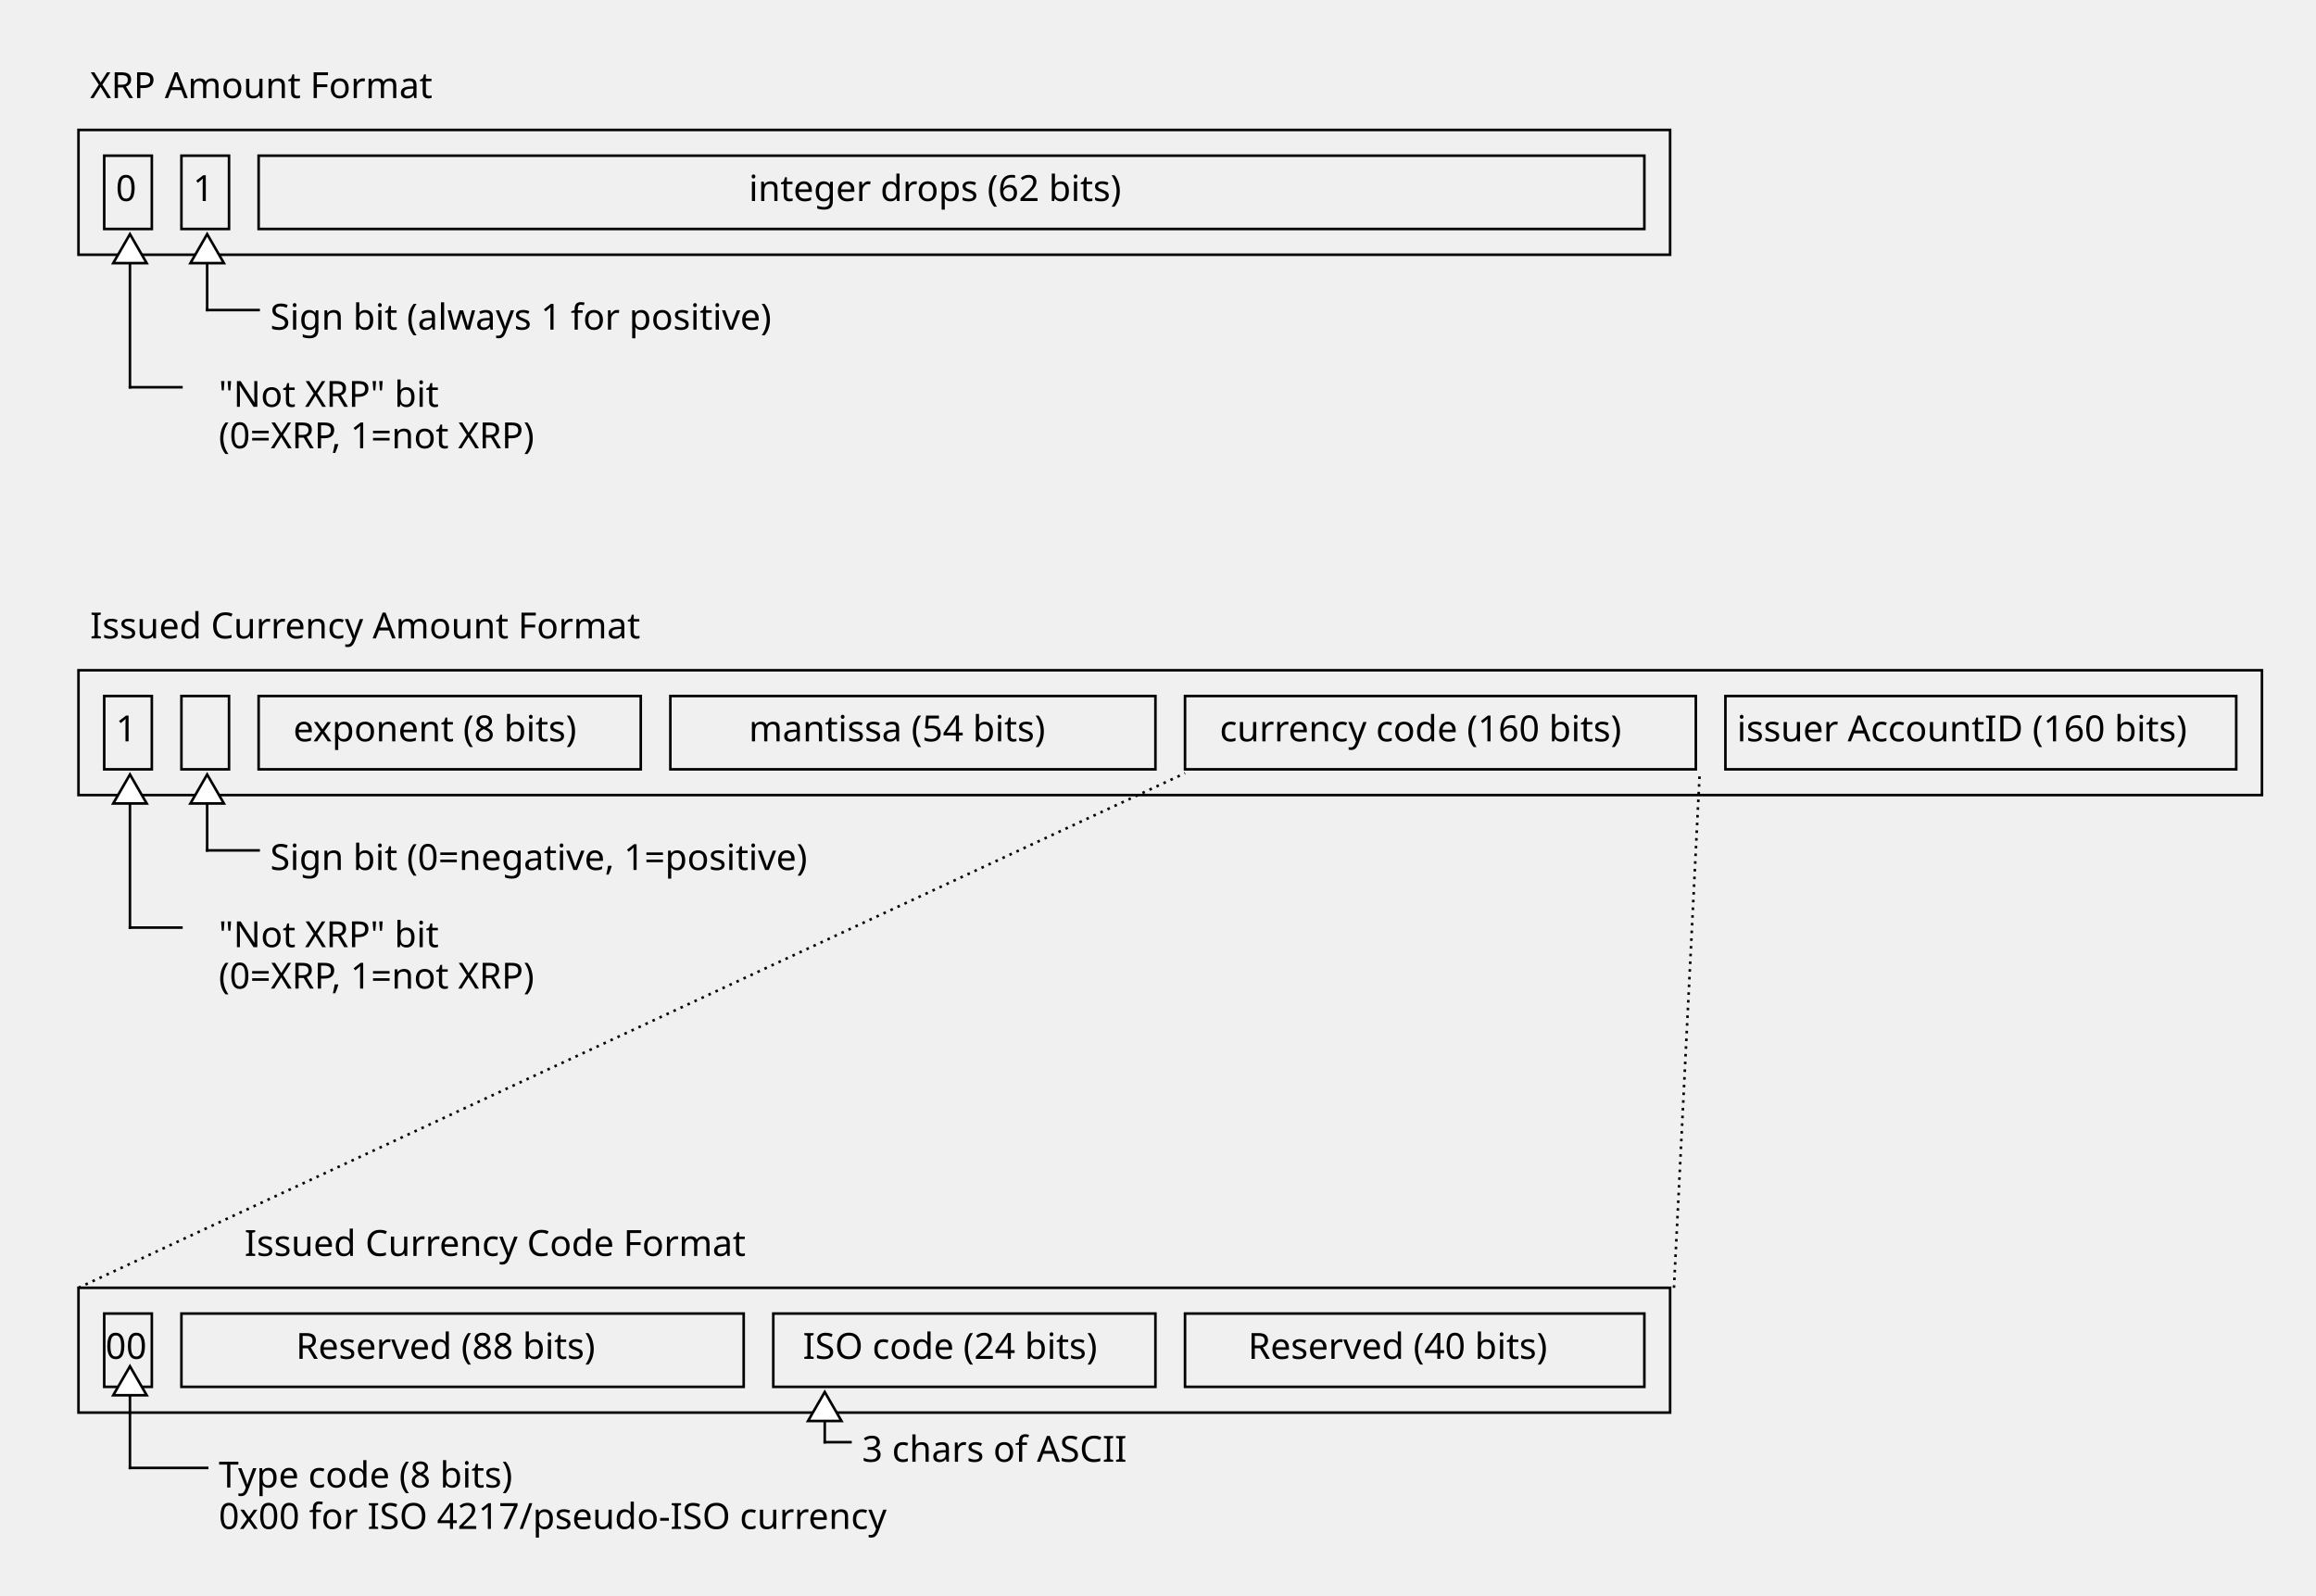
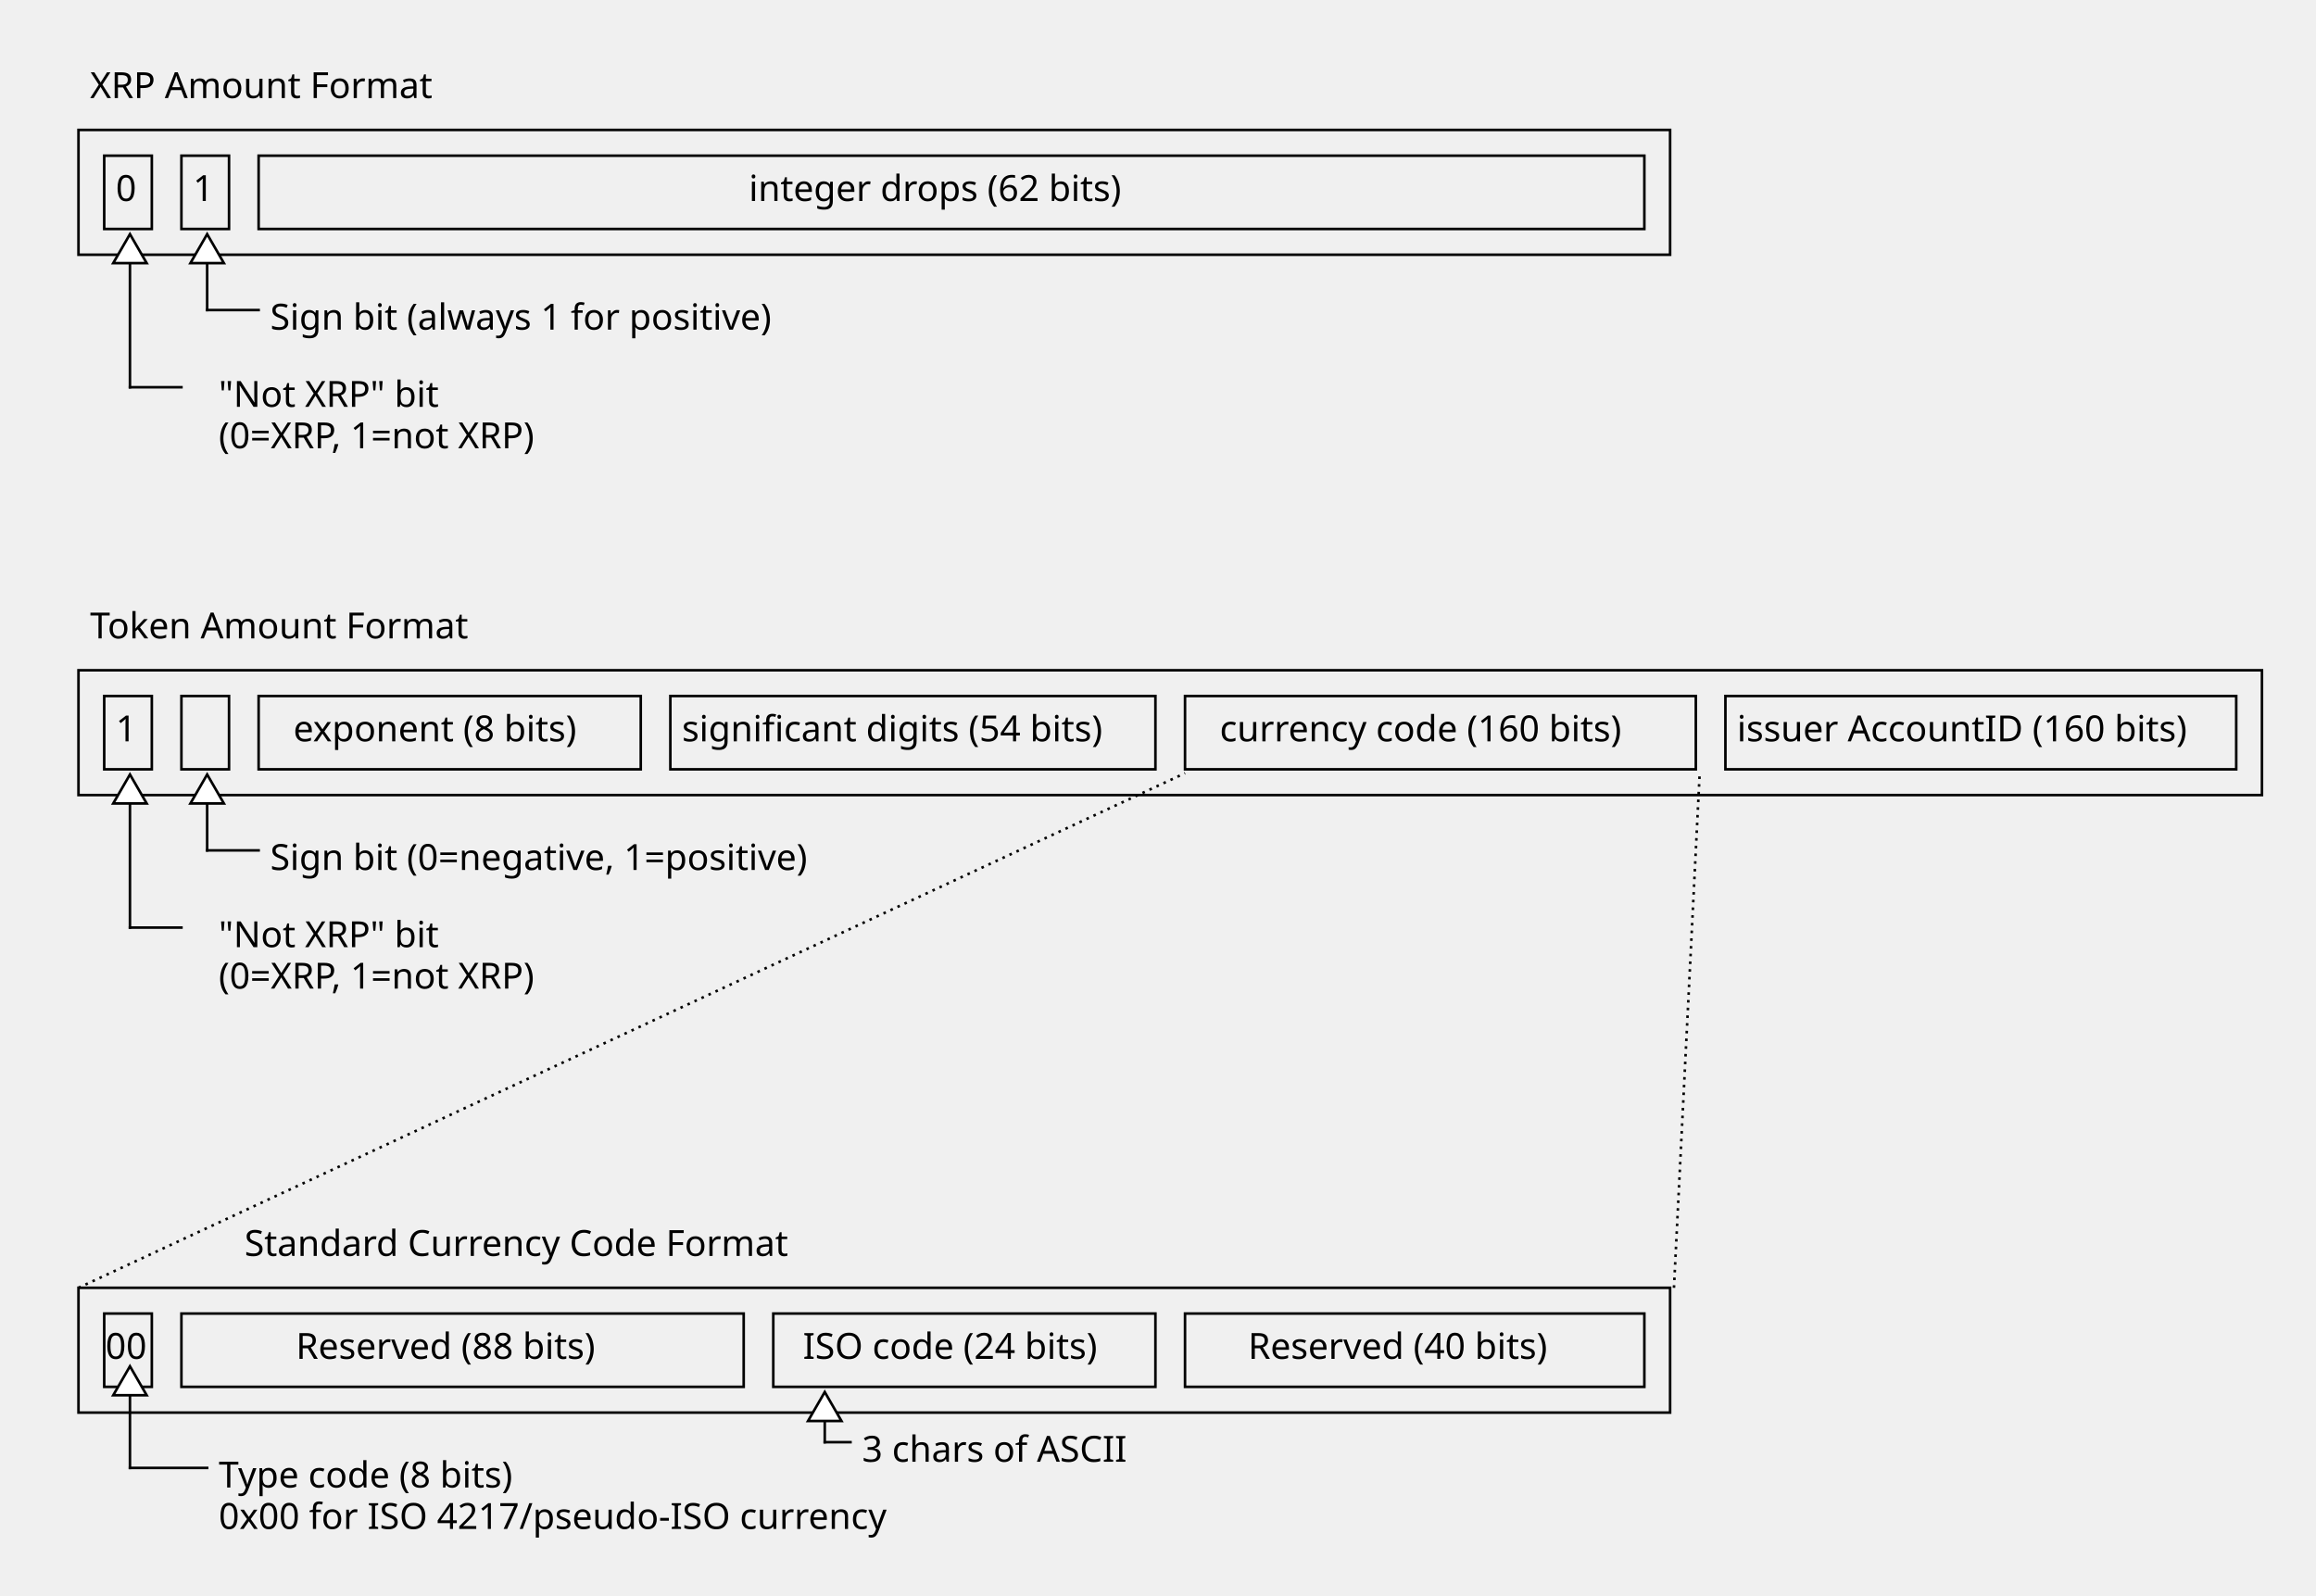
<svg xmlns="http://www.w3.org/2000/svg" fill-opacity="1" color-rendering="auto" color-interpolation="auto" text-rendering="auto" stroke="black" stroke-linecap="square" width="900" stroke-miterlimit="10" shape-rendering="auto" stroke-opacity="1" fill="black" stroke-dasharray="none" font-weight="normal" stroke-width="1" viewBox="0 0 900 620" height="620" font-family="'Dialog'" font-style="normal" stroke-linejoin="miter" font-size="12px" stroke-dashoffset="0" image-rendering="auto">
  <defs id="genericDefs" />
  <g>
    <defs id="defs1">
      <clipPath clipPathUnits="userSpaceOnUse" id="clipPath1">
        <path d="M0 0 L2147483647 0 L2147483647 2147483647 L0 2147483647 L0 0 Z" />
      </clipPath>
      <clipPath clipPathUnits="userSpaceOnUse" id="clipPath2">
        <path d="M0 0 L0 50 L620 50 L620 0 Z" />
      </clipPath>
      <clipPath clipPathUnits="userSpaceOnUse" id="clipPath3">
        <path d="M0 0 L0 30 L240 30 L240 0 Z" />
      </clipPath>
      <clipPath clipPathUnits="userSpaceOnUse" id="clipPath4">
        <path d="M0 0 L0 50 L850 50 L850 0 Z" />
      </clipPath>
      <clipPath clipPathUnits="userSpaceOnUse" id="clipPath5">
        <path d="M0 0 L0 30 L160 30 L160 0 Z" />
      </clipPath>
      <clipPath clipPathUnits="userSpaceOnUse" id="clipPath6">
        <path d="M0 0 L0 30 L540 30 L540 0 Z" />
      </clipPath>
      <clipPath clipPathUnits="userSpaceOnUse" id="clipPath7">
        <path d="M0 0 L0 60 L160 60 L160 0 Z" />
      </clipPath>
      <clipPath clipPathUnits="userSpaceOnUse" id="clipPath8">
        <path d="M0 0 L0 30 L260 30 L260 0 Z" />
      </clipPath>
      <clipPath clipPathUnits="userSpaceOnUse" id="clipPath9">
        <path d="M0 0 L0 30 L20 30 L20 0 Z" />
      </clipPath>
      <clipPath clipPathUnits="userSpaceOnUse" id="clipPath10">
        <path d="M0 0 L0 30 L130 30 L130 0 Z" />
      </clipPath>
      <clipPath clipPathUnits="userSpaceOnUse" id="clipPath11">
        <path d="M0 0 L0 30 L150 30 L150 0 Z" />
      </clipPath>
      <clipPath clipPathUnits="userSpaceOnUse" id="clipPath12">
        <path d="M0 0 L0 30 L180 30 L180 0 Z" />
      </clipPath>
      <clipPath clipPathUnits="userSpaceOnUse" id="clipPath13">
        <path d="M0 0 L0 30 L220 30 L220 0 Z" />
      </clipPath>
      <clipPath clipPathUnits="userSpaceOnUse" id="clipPath14">
        <path d="M0 0 L0 40 L300 40 L300 0 Z" />
      </clipPath>
      <clipPath clipPathUnits="userSpaceOnUse" id="clipPath15">
        <path d="M0 0 L0 30 L200 30 L200 0 Z" />
      </clipPath>
      <clipPath clipPathUnits="userSpaceOnUse" id="clipPath16">
        <path d="M0 0 L0 30 L190 30 L190 0 Z" />
      </clipPath>
      <clipPath clipPathUnits="userSpaceOnUse" id="clipPath17">
        <path d="M0 0 L0 90 L50 90 L50 0 Z" />
      </clipPath>
      <clipPath clipPathUnits="userSpaceOnUse" id="clipPath18">
        <path d="M0 0 L0 60 L50 60 L50 0 Z" />
      </clipPath>
      <clipPath clipPathUnits="userSpaceOnUse" id="clipPath19">
        <path d="M0 0 L0 230 L40 230 L40 0 Z" />
      </clipPath>
      <clipPath clipPathUnits="userSpaceOnUse" id="clipPath20">
        <path d="M0 0 L0 230 L460 230 L460 0 Z" />
      </clipPath>
      <clipPath clipPathUnits="userSpaceOnUse" id="clipPath21">
        <path d="M0 0 L0 50 L40 50 L40 0 Z" />
      </clipPath>
      <clipPath clipPathUnits="userSpaceOnUse" id="clipPath22">
        <path d="M0 0 L0 70 L60 70 L60 0 Z" />
      </clipPath>
    </defs>
    <g fill="rgb(255,255,255)" fill-opacity="0" transform="translate(30,500)" stroke-opacity="0" stroke="rgb(255,255,255)">
      <rect x="0.5" width="618.5" height="48.5" y="0.5" clip-path="url(#clipPath2)" stroke="none" />
    </g>
    <g transform="translate(30,500)">
      <rect fill="none" x="0.5" width="618.5" height="48.5" y="0.5" clip-path="url(#clipPath2)" />
    </g>
    <g font-family="sans-serif" font-size="14px" transform="translate(90,470)">
-       <text x="5" xml:space="preserve" y="18.109" clip-path="url(#clipPath3)" stroke="none">Issued Currency Code Format</text>
+       <text x="5" xml:space="preserve" y="18.109" clip-path="url(#clipPath3)" stroke="none">Standard Currency Code Format</text>
    </g>
    <g fill="rgb(255,255,255)" fill-opacity="0" transform="translate(30,260)" stroke-opacity="0" stroke="rgb(255,255,255)">
      <rect x="0.5" width="848.5" height="48.5" y="0.5" clip-path="url(#clipPath4)" stroke="none" />
    </g>
    <g transform="translate(30,260)">
      <rect fill="none" x="0.5" width="848.5" height="48.5" y="0.5" clip-path="url(#clipPath4)" />
    </g>
    <g font-family="sans-serif" font-size="14px" transform="translate(30,230)">
-       <text x="5" xml:space="preserve" y="18.109" clip-path="url(#clipPath3)" stroke="none">Issued Currency Amount Format</text>
+       <text x="5" xml:space="preserve" y="18.109" clip-path="url(#clipPath3)" stroke="none">Token Amount Format</text>
    </g>
    <g font-family="sans-serif" font-size="14px" transform="translate(30,20)">
      <text x="5" xml:space="preserve" y="18.109" clip-path="url(#clipPath5)" stroke="none">XRP Amount Format</text>
    </g>
    <g fill="rgb(255,255,255)" fill-opacity="0" transform="translate(30,50)" stroke-opacity="0" stroke="rgb(255,255,255)">
      <rect x="0.5" width="618.5" height="48.5" y="0.5" clip-path="url(#clipPath2)" stroke="none" />
    </g>
    <g transform="translate(30,50)">
      <rect fill="none" x="0.5" width="618.5" height="48.5" y="0.5" clip-path="url(#clipPath2)" />
    </g>
    <g fill="rgb(255,255,255)" fill-opacity="0" transform="translate(100,60)" stroke-opacity="0" stroke="rgb(255,255,255)">
      <rect x="0.5" width="538.5" height="28.5" y="0.5" clip-path="url(#clipPath6)" stroke="none" />
    </g>
    <g transform="translate(100,60)">
      <rect fill="none" x="0.5" width="538.5" height="28.5" y="0.5" clip-path="url(#clipPath6)" />
      <text x="191" font-size="14px" y="18.109" clip-path="url(#clipPath6)" font-family="sans-serif" stroke="none" xml:space="preserve">integer drops (62 bits)</text>
    </g>
    <g font-family="sans-serif" font-size="14px" transform="translate(80,140)">
      <text x="5" xml:space="preserve" y="18.109" clip-path="url(#clipPath7)" stroke="none">"Not XRP" bit</text>
      <text x="5" xml:space="preserve" y="34.219" clip-path="url(#clipPath7)" stroke="none">(0=XRP, 1=not XRP)</text>
    </g>
    <g font-family="sans-serif" font-size="14px" transform="translate(100,110)">
      <text x="5" xml:space="preserve" y="18.109" clip-path="url(#clipPath8)" stroke="none">Sign bit (always 1 for positive)</text>
    </g>
    <g fill="rgb(255,255,255)" fill-opacity="0" transform="translate(70,60)" stroke-opacity="0" stroke="rgb(255,255,255)">
      <rect x="0.5" width="18.5" height="28.5" y="0.5" clip-path="url(#clipPath9)" stroke="none" />
    </g>
    <g transform="translate(70,60)">
      <rect fill="none" x="0.5" width="18.5" height="28.5" y="0.5" clip-path="url(#clipPath9)" />
      <text x="5" font-size="14px" y="18.109" clip-path="url(#clipPath9)" font-family="sans-serif" stroke="none" xml:space="preserve">1</text>
    </g>
    <g fill="rgb(255,255,255)" fill-opacity="0" transform="translate(40,60)" stroke-opacity="0" stroke="rgb(255,255,255)">
      <rect x="0.5" width="18.5" height="28.5" y="0.5" clip-path="url(#clipPath9)" stroke="none" />
    </g>
    <g transform="translate(40,60)">
      <rect fill="none" x="0.5" width="18.5" height="28.5" y="0.5" clip-path="url(#clipPath9)" />
      <text x="5" font-size="14px" y="18.109" clip-path="url(#clipPath9)" font-family="sans-serif" stroke="none" xml:space="preserve">0</text>
    </g>
    <g font-family="sans-serif" font-size="14px" transform="translate(330,550)">
      <text x="5" xml:space="preserve" y="18.109" clip-path="url(#clipPath10)" stroke="none">3 chars of ASCII</text>
    </g>
    <g fill="rgb(255,255,255)" fill-opacity="0" transform="translate(300,510)" stroke-opacity="0" stroke="rgb(255,255,255)">
      <rect x="0.5" width="148.5" height="28.5" y="0.5" clip-path="url(#clipPath11)" stroke="none" />
    </g>
    <g transform="translate(300,510)">
      <rect fill="none" x="0.5" width="148.5" height="28.5" y="0.5" clip-path="url(#clipPath11)" />
      <text x="12" font-size="14px" y="18.109" clip-path="url(#clipPath11)" font-family="sans-serif" stroke="none" xml:space="preserve">ISO code (24 bits)</text>
    </g>
    <g fill="rgb(255,255,255)" fill-opacity="0" transform="translate(460,510)" stroke-opacity="0" stroke="rgb(255,255,255)">
      <rect x="0.5" width="178.5" height="28.5" y="0.5" clip-path="url(#clipPath12)" stroke="none" />
    </g>
    <g transform="translate(460,510)">
      <rect fill="none" x="0.5" width="178.5" height="28.5" y="0.5" clip-path="url(#clipPath12)" />
      <text x="25" font-size="14px" y="18.109" clip-path="url(#clipPath12)" font-family="sans-serif" stroke="none" xml:space="preserve">Reserved (40 bits)</text>
    </g>
    <g fill="rgb(255,255,255)" fill-opacity="0" transform="translate(70,510)" stroke-opacity="0" stroke="rgb(255,255,255)">
      <rect x="0.5" width="218.5" height="28.5" y="0.5" clip-path="url(#clipPath13)" stroke="none" />
    </g>
    <g transform="translate(70,510)">
      <rect fill="none" x="0.5" width="218.5" height="28.5" y="0.5" clip-path="url(#clipPath13)" />
      <text x="45" font-size="14px" y="18.109" clip-path="url(#clipPath13)" font-family="sans-serif" stroke="none" xml:space="preserve">Reserved (88 bits)</text>
    </g>
    <g font-family="sans-serif" font-size="14px" transform="translate(80,560)">
      <text x="5" xml:space="preserve" y="18.109" clip-path="url(#clipPath14)" stroke="none">Type code (8 bits)</text>
      <text x="5" xml:space="preserve" y="34.219" clip-path="url(#clipPath14)" stroke="none">0x00 for ISO 4217/pseudo-ISO currency</text>
    </g>
    <g fill="rgb(255,255,255)" fill-opacity="0" transform="translate(40,510)" stroke-opacity="0" stroke="rgb(255,255,255)">
      <rect x="0.5" width="18.5" height="28.5" y="0.5" clip-path="url(#clipPath9)" stroke="none" />
    </g>
    <g transform="translate(40,510)">
      <rect fill="none" x="0.5" width="18.5" height="28.5" y="0.5" clip-path="url(#clipPath9)" />
      <text x="1" font-size="14px" y="18.109" clip-path="url(#clipPath9)" font-family="sans-serif" stroke="none" xml:space="preserve">00</text>
    </g>
    <g fill="rgb(255,255,255)" fill-opacity="0" transform="translate(670,270)" stroke-opacity="0" stroke="rgb(255,255,255)">
      <rect x="0.5" width="198.5" height="28.5" y="0.5" clip-path="url(#clipPath15)" stroke="none" />
    </g>
    <g transform="translate(670,270)">
      <rect fill="none" x="0.5" width="198.5" height="28.5" y="0.5" clip-path="url(#clipPath15)" />
      <text x="5" font-size="14px" y="18.109" clip-path="url(#clipPath15)" font-family="sans-serif" stroke="none" xml:space="preserve">issuer AccountID (160 bits)</text>
    </g>
    <g fill="rgb(255,255,255)" fill-opacity="0" transform="translate(460,270)" stroke-opacity="0" stroke="rgb(255,255,255)">
      <rect x="0.5" width="198.5" height="28.5" y="0.5" clip-path="url(#clipPath15)" stroke="none" />
    </g>
    <g transform="translate(460,270)">
      <rect fill="none" x="0.5" width="198.5" height="28.5" y="0.5" clip-path="url(#clipPath15)" />
      <text x="14" font-size="14px" y="18.109" clip-path="url(#clipPath15)" font-family="sans-serif" stroke="none" xml:space="preserve">currency code (160 bits)</text>
    </g>
    <g font-family="sans-serif" font-size="14px" transform="translate(80,350)">
      <text x="5" xml:space="preserve" y="18.109" clip-path="url(#clipPath7)" stroke="none">"Not XRP" bit</text>
      <text x="5" xml:space="preserve" y="34.219" clip-path="url(#clipPath7)" stroke="none">(0=XRP, 1=not XRP)</text>
    </g>
    <g font-family="sans-serif" font-size="14px" transform="translate(100,320)">
      <text x="5" xml:space="preserve" y="18.109" clip-path="url(#clipPath8)" stroke="none">Sign bit (0=negative, 1=positive)</text>
    </g>
    <g fill="rgb(255,255,255)" fill-opacity="0" transform="translate(260,270)" stroke-opacity="0" stroke="rgb(255,255,255)">
      <rect x="0.5" width="188.5" height="28.5" y="0.5" clip-path="url(#clipPath16)" stroke="none" />
    </g>
    <g transform="translate(260,270)">
      <rect fill="none" x="0.5" width="188.5" height="28.5" y="0.5" clip-path="url(#clipPath16)" />
-       <text x="31" font-size="14px" y="18.109" clip-path="url(#clipPath16)" font-family="sans-serif" stroke="none" xml:space="preserve">mantissa (54 bits)</text>
+       <text x="5" font-size="14px" y="18.109" clip-path="url(#clipPath16)" font-family="sans-serif" stroke="none" xml:space="preserve">significant digits (54 bits)</text>
    </g>
    <g fill="rgb(255,255,255)" fill-opacity="0" transform="translate(100,270)" stroke-opacity="0" stroke="rgb(255,255,255)">
      <rect x="0.5" width="148.5" height="28.5" y="0.5" clip-path="url(#clipPath11)" stroke="none" />
    </g>
    <g transform="translate(100,270)">
      <rect fill="none" x="0.5" width="148.5" height="28.5" y="0.5" clip-path="url(#clipPath11)" />
      <text x="14" font-size="14px" y="18.109" clip-path="url(#clipPath11)" font-family="sans-serif" stroke="none" xml:space="preserve">exponent (8 bits)</text>
    </g>
    <g fill="rgb(255,255,255)" fill-opacity="0" transform="translate(70,270)" stroke-opacity="0" stroke="rgb(255,255,255)">
      <rect x="0.5" width="18.5" height="28.5" y="0.5" clip-path="url(#clipPath9)" stroke="none" />
    </g>
    <g transform="translate(70,270)">
      <rect fill="none" x="0.5" width="18.5" height="28.5" y="0.5" clip-path="url(#clipPath9)" />
    </g>
    <g fill="rgb(255,255,255)" fill-opacity="0" transform="translate(40,270)" stroke-opacity="0" stroke="rgb(255,255,255)">
      <rect x="0.5" width="18.5" height="28.5" y="0.5" clip-path="url(#clipPath9)" stroke="none" />
    </g>
    <g transform="translate(40,270)">
      <rect fill="none" x="0.5" width="18.5" height="28.5" y="0.5" clip-path="url(#clipPath9)" />
      <text x="5" font-size="14px" y="18.109" clip-path="url(#clipPath9)" font-family="sans-serif" stroke="none" xml:space="preserve">1</text>
    </g>
    <g transform="translate(40,80)">
      <path fill="none" d="M10.5 11.5 L10.5 70.5" clip-path="url(#clipPath17)" />
      <path fill="none" d="M10.5 70.5 L30.5 70.5" clip-path="url(#clipPath17)" />
      <path fill="white" d="M4 22.258 L10.5 11 L17 22.258 Z" clip-path="url(#clipPath17)" stroke="none" />
      <path fill="none" d="M4 22.258 L10.5 11 L17 22.258 Z" clip-path="url(#clipPath17)" />
    </g>
    <g transform="translate(70,80)">
      <path fill="none" d="M10.5 11.5 L10.5 40.5" clip-path="url(#clipPath18)" />
      <path fill="none" d="M10.5 40.5 L30.5 40.5" clip-path="url(#clipPath18)" />
      <path fill="white" d="M4 22.258 L10.5 11 L17 22.258 Z" clip-path="url(#clipPath18)" stroke="none" />
      <path fill="none" d="M4 22.258 L10.5 11 L17 22.258 Z" clip-path="url(#clipPath18)" />
    </g>
    <g stroke-dasharray="1,2" stroke-miterlimit="5" transform="translate(640,290)" stroke-linecap="butt">
      <path fill="none" d="M10.5 210.5 L20.5 10.5" clip-path="url(#clipPath19)" />
    </g>
    <g stroke-dasharray="1,2" stroke-miterlimit="5" transform="translate(20,290)" stroke-linecap="butt">
      <path fill="none" d="M10.5 210.5 L440.5 10.5" clip-path="url(#clipPath20)" />
    </g>
    <g transform="translate(310,530)">
      <path fill="none" d="M10.5 11.5 L10.5 30.5" clip-path="url(#clipPath21)" />
      <path fill="none" d="M10.5 30.5 L20.5 30.5" clip-path="url(#clipPath21)" />
      <path fill="white" d="M4 22.258 L10.5 11 L17 22.258 Z" clip-path="url(#clipPath21)" stroke="none" />
      <path fill="none" d="M4 22.258 L10.5 11 L17 22.258 Z" clip-path="url(#clipPath21)" />
    </g>
    <g transform="translate(40,520)">
      <path fill="none" d="M10.5 11.5 L10.5 50.5" clip-path="url(#clipPath22)" />
      <path fill="none" d="M10.5 50.5 L40.5 50.5" clip-path="url(#clipPath22)" />
      <path fill="white" d="M4 22.258 L10.5 11 L17 22.258 Z" clip-path="url(#clipPath22)" stroke="none" />
      <path fill="none" d="M4 22.258 L10.5 11 L17 22.258 Z" clip-path="url(#clipPath22)" />
    </g>
    <g transform="translate(40,290)">
      <path fill="none" d="M10.5 11.5 L10.5 70.5" clip-path="url(#clipPath17)" />
      <path fill="none" d="M10.5 70.5 L30.5 70.5" clip-path="url(#clipPath17)" />
      <path fill="white" d="M4 22.258 L10.5 11 L17 22.258 Z" clip-path="url(#clipPath17)" stroke="none" />
      <path fill="none" d="M4 22.258 L10.5 11 L17 22.258 Z" clip-path="url(#clipPath17)" />
    </g>
    <g transform="translate(70,290)">
      <path fill="none" d="M10.5 11.5 L10.5 40.5" clip-path="url(#clipPath18)" />
      <path fill="none" d="M10.5 40.5 L30.5 40.5" clip-path="url(#clipPath18)" />
      <path fill="white" d="M4 22.258 L10.5 11 L17 22.258 Z" clip-path="url(#clipPath18)" stroke="none" />
      <path fill="none" d="M4 22.258 L10.5 11 L17 22.258 Z" clip-path="url(#clipPath18)" />
    </g>
  </g>
</svg>
